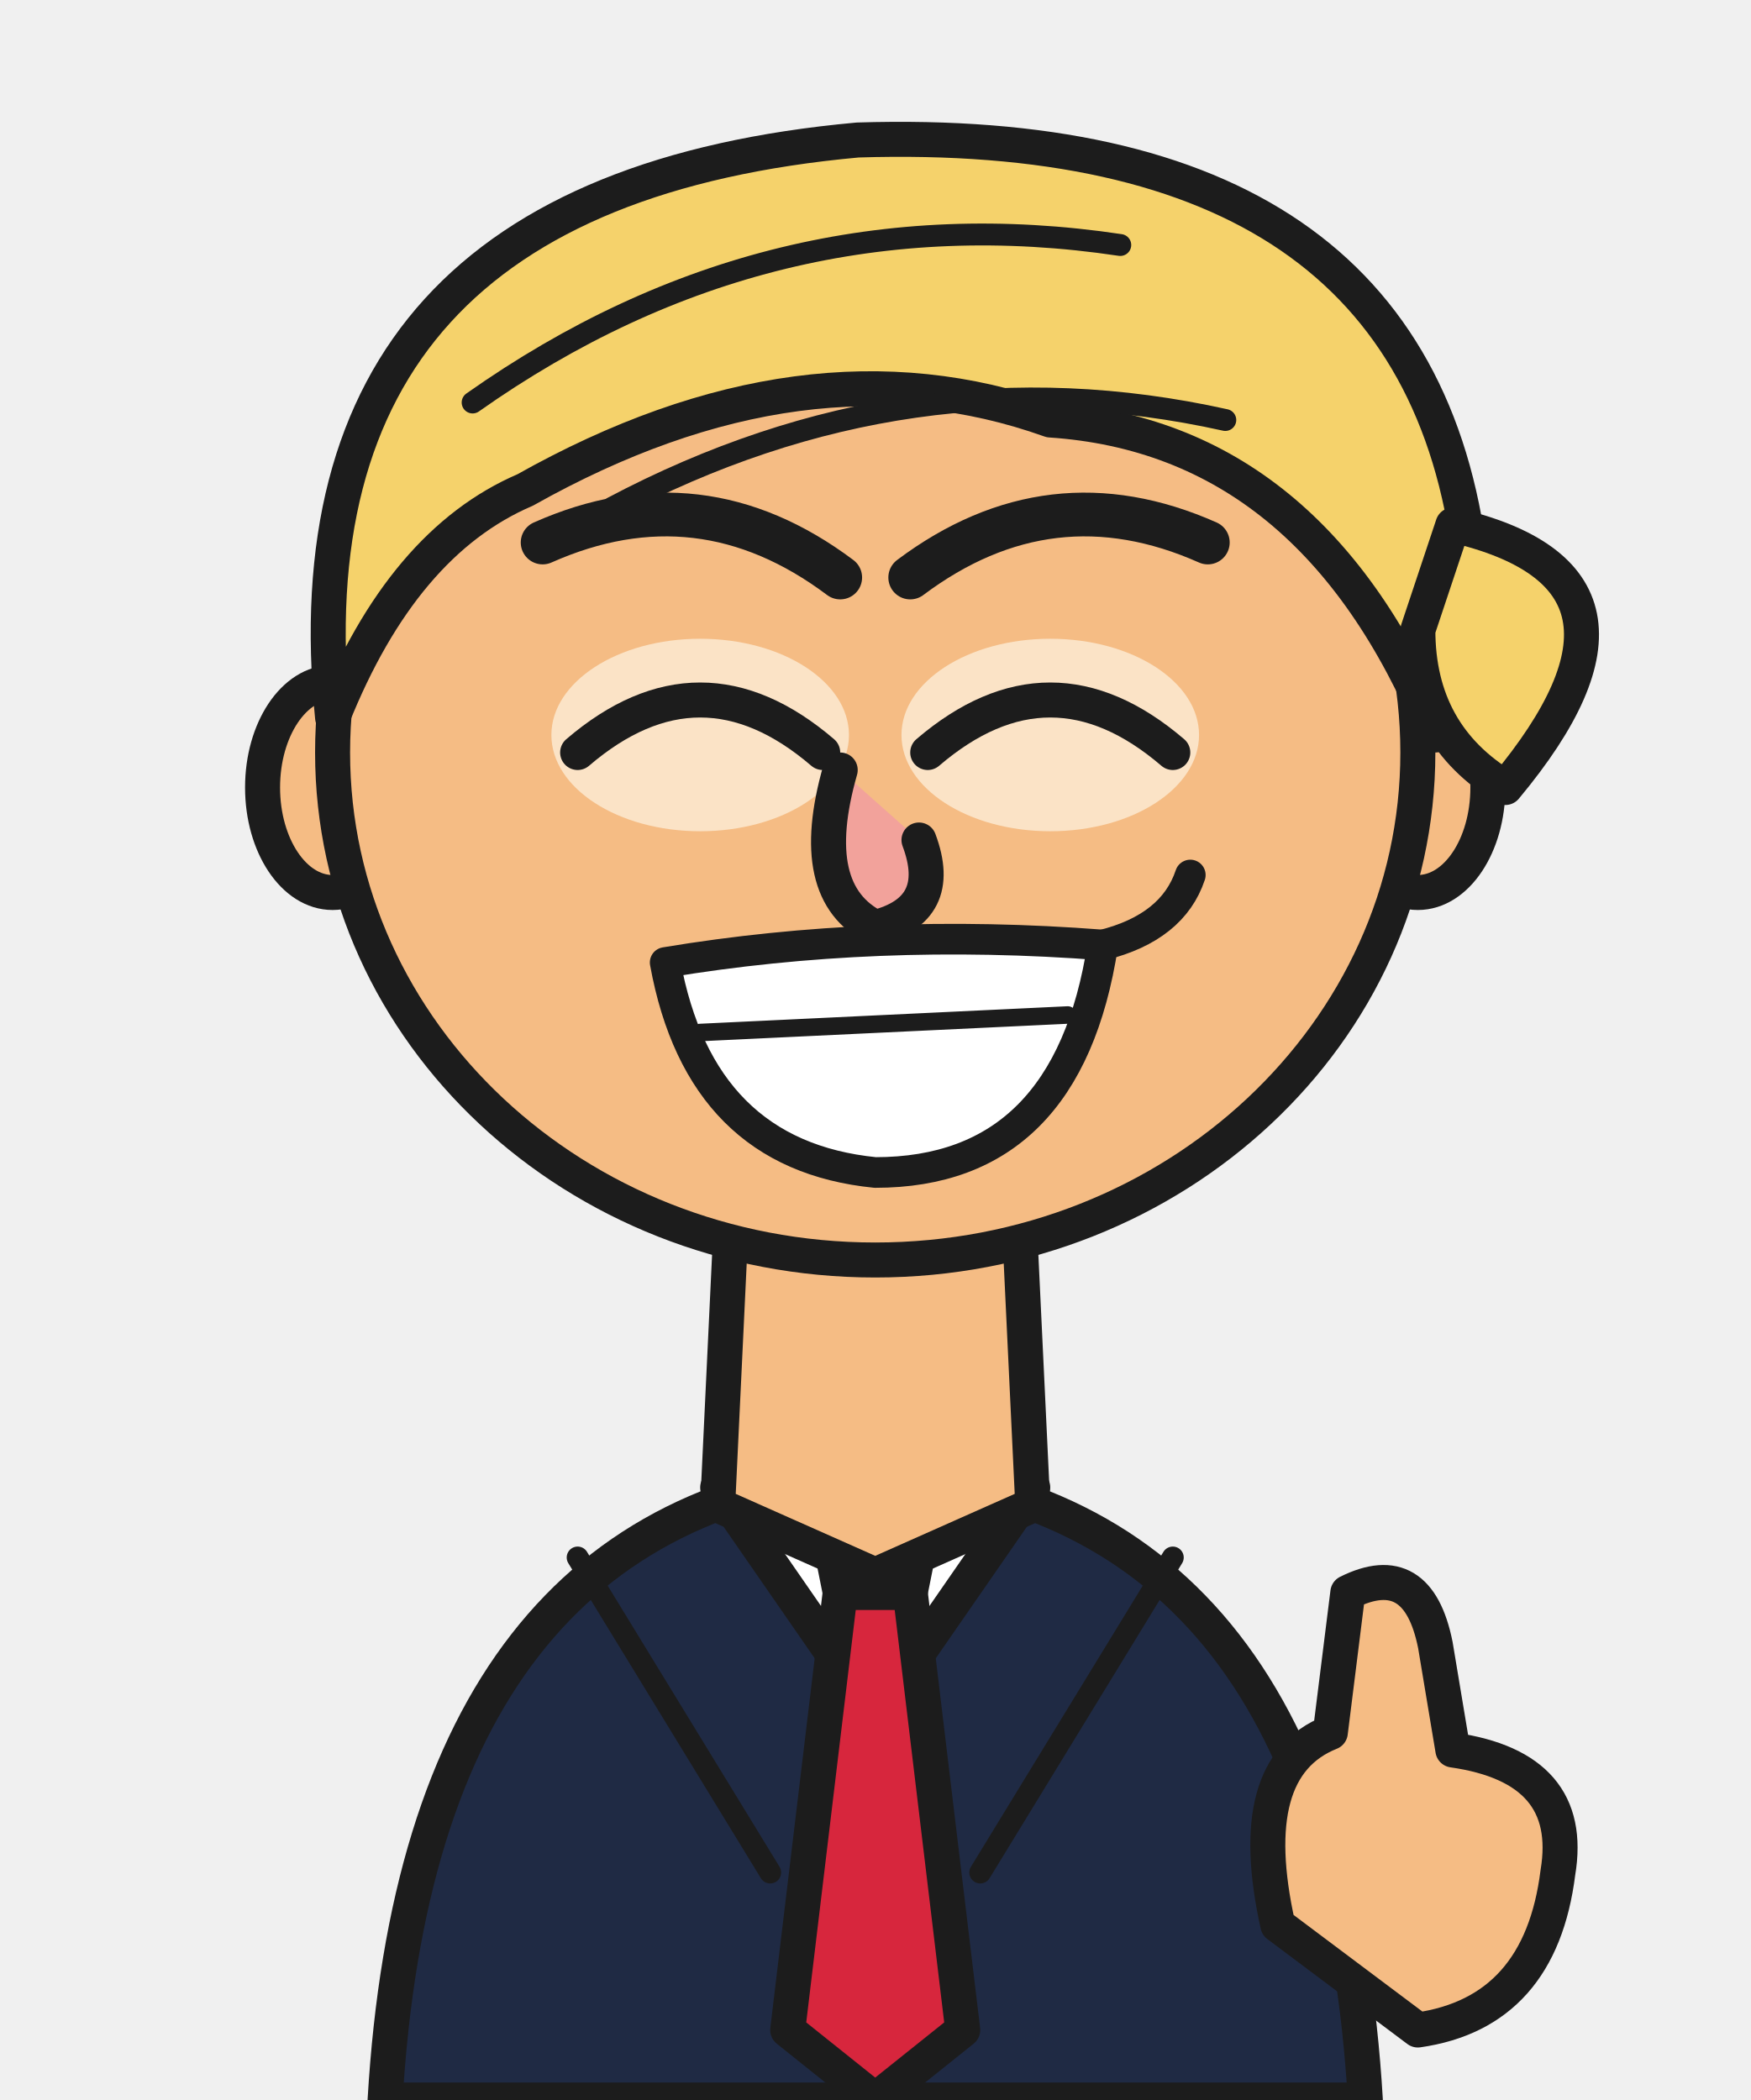
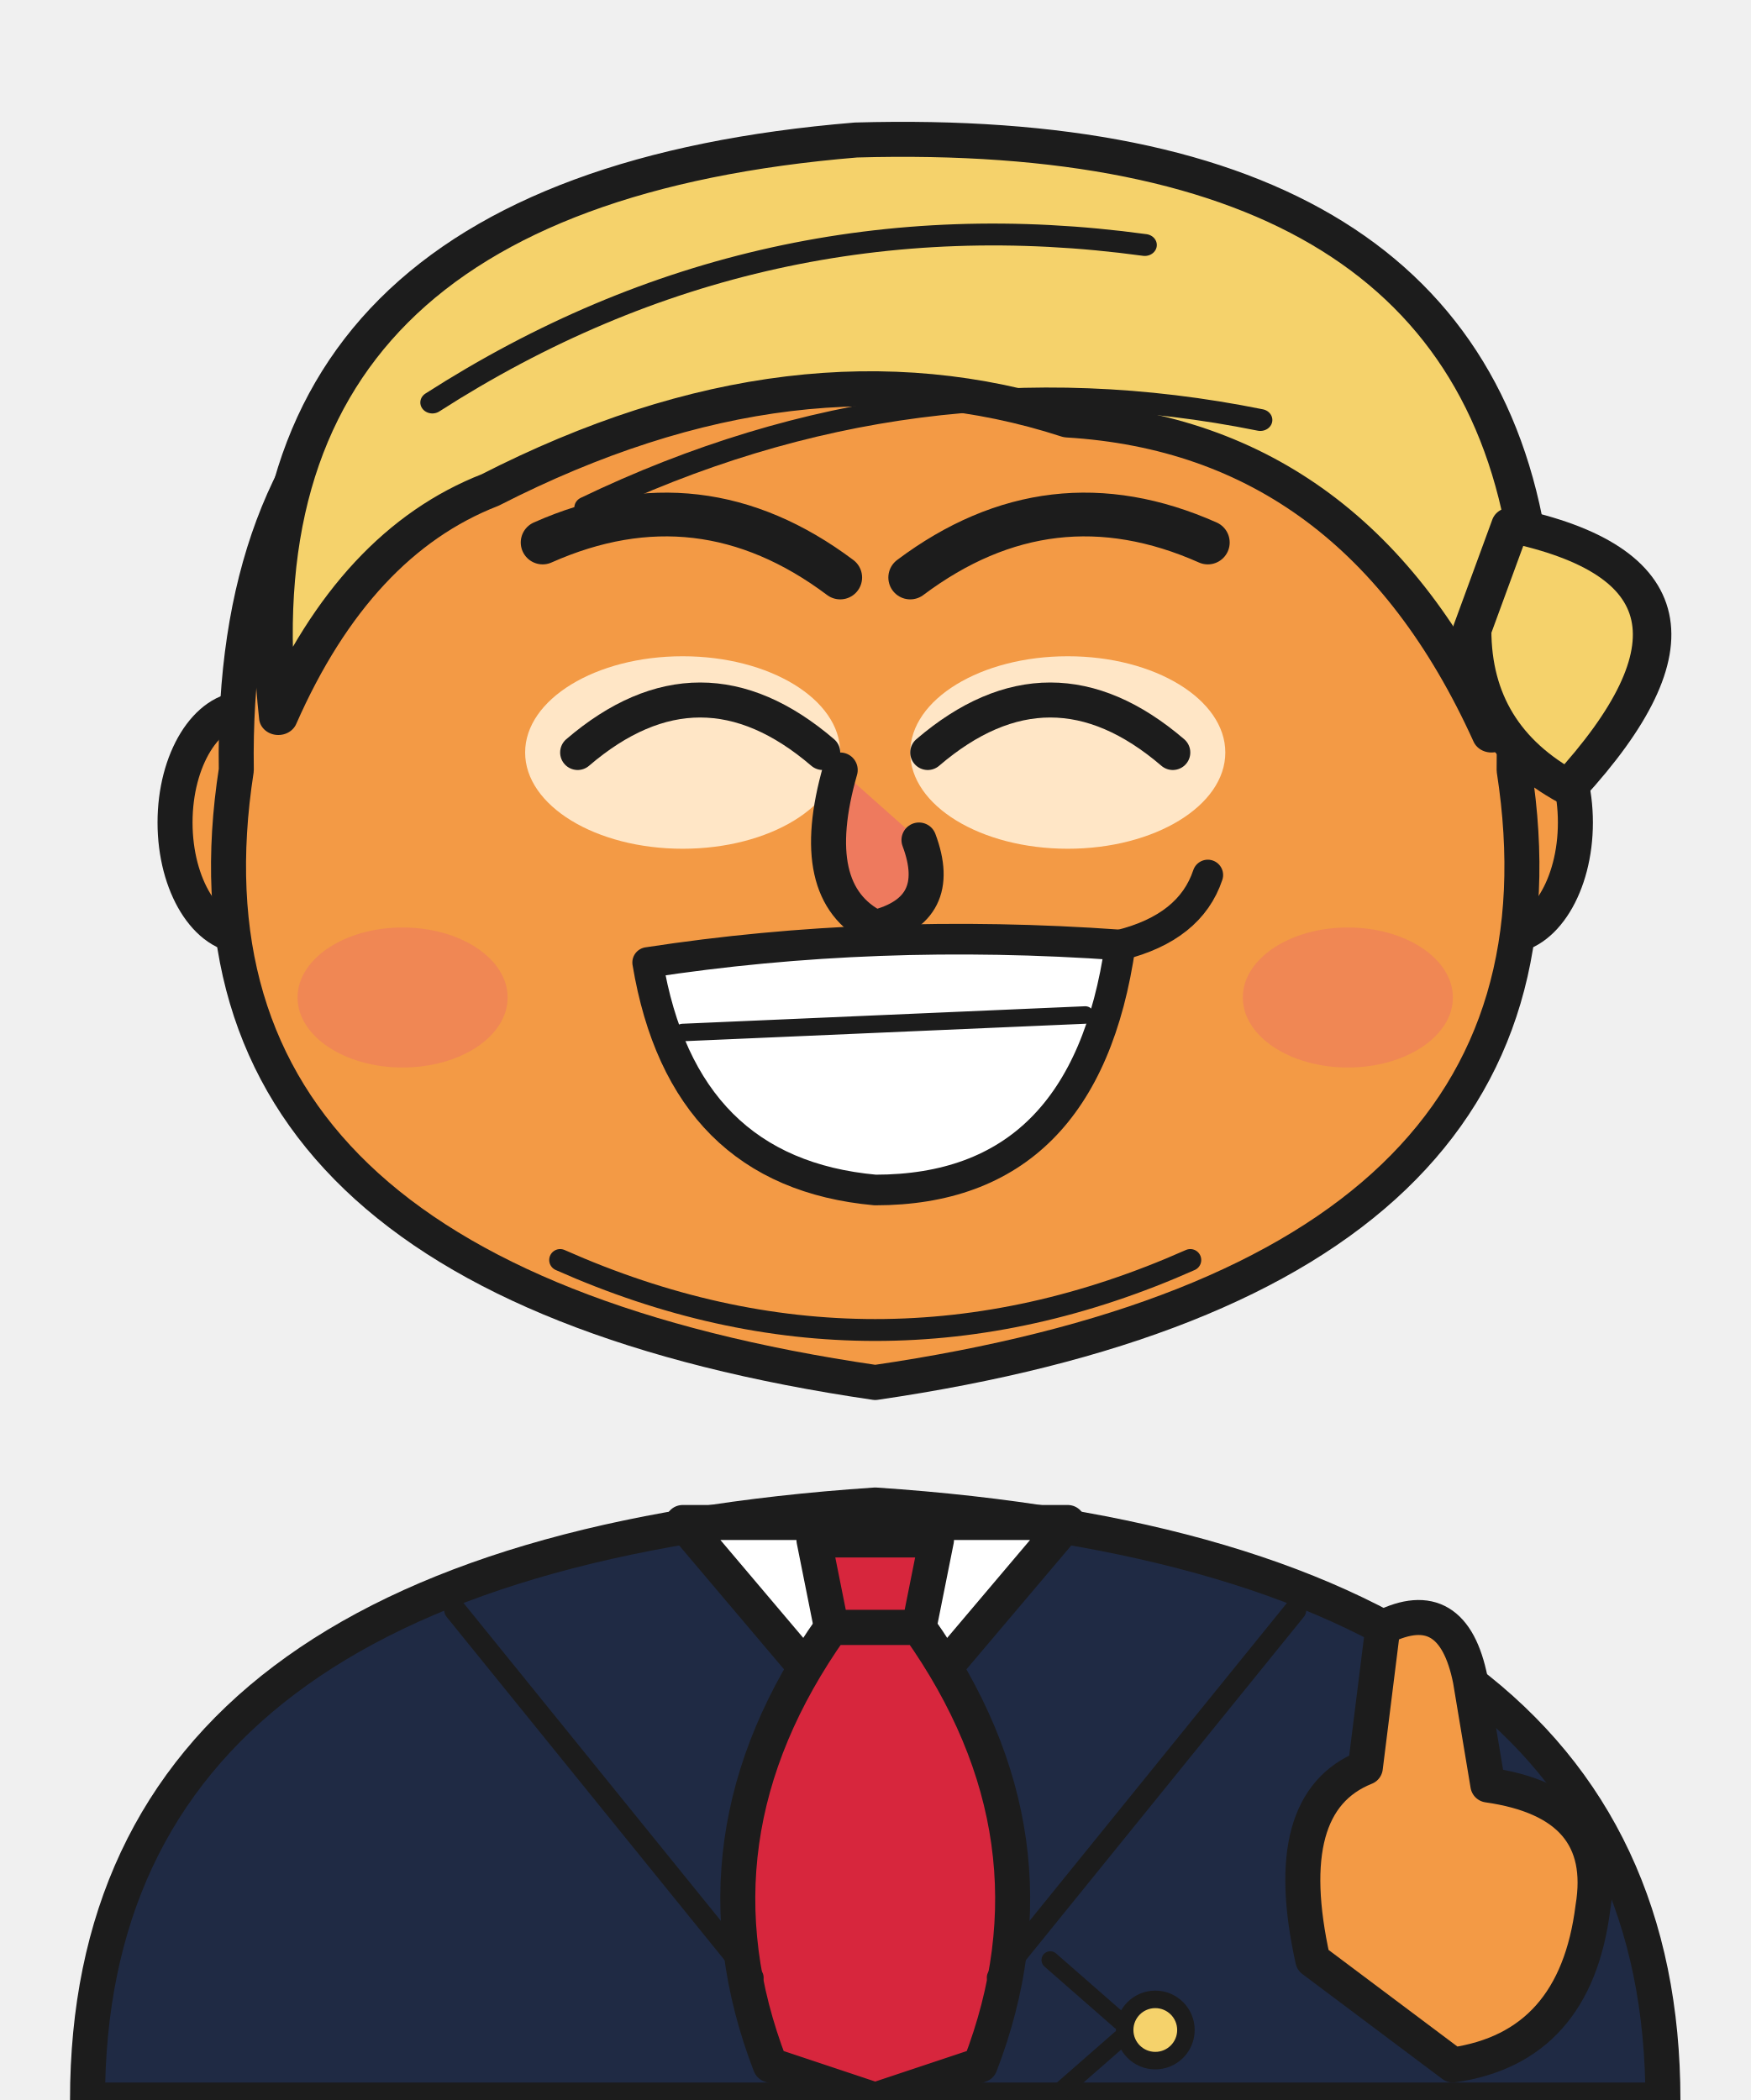
<svg xmlns="http://www.w3.org/2000/svg" viewBox="0 0 200 240" role="img" aria-label="Mascot smug">
  <g stroke="#1c1c1c" stroke-width="4" stroke-linejoin="round" stroke-linecap="round">
-     <path d="M44 240 Q48 172 100 168 Q152 172 156 240 Z" fill="#1F2A44" />
-     <path d="M82 170 L100 196 L118 170 Z" fill="#FFFFFF" />
-     <path d="M94 172 L106 172 L104 182 L96 182 Z" fill="#D7263D" />
-     <path d="M96 182 L104 182 L110 232 L100 240 L90 232 Z" fill="#D7263D" />
-     <path d="M66 178 L88 214 M134 178 L112 214" fill="none" stroke-width="2.5" />
-     <path d="M146 220 Q142 202 152 198 L154 182 Q162 178 164 188 L166 200 Q180 202 178 214 Q176 230 162 232 Z" fill="#F5BC84" />
-     <path d="M84 130 L116 130 L118 172 L100 180 L82 172 Z" fill="#F5BC84" />
-     <ellipse cx="38" cy="90" rx="8" ry="12" fill="#F5BC84" />
-     <ellipse cx="162" cy="90" rx="8" ry="12" fill="#F5BC84" />
-     <ellipse cx="100" cy="86" rx="62" ry="58" fill="#F5BC84" />
-     <ellipse cx="80" cy="84" rx="17" ry="11" fill="#FBE3C6" stroke="none" />
-     <ellipse cx="120" cy="84" rx="17" ry="11" fill="#FBE3C6" stroke="none" />
-     <path d="M38 82 Q32 22 98 16 Q162 14 168 64 Q170 76 164 84 Q150 50 120 48 Q92 38 60 56 Q46 62 38 82 Z" fill="#F5D26B" />
-     <path d="M166 60 Q192 66 172 90 Q162 84 162 72 Z" fill="#F5D26B" />
-     <path d="M54 46 Q88 22 128 28 M70 58 Q104 40 140 48" fill="none" stroke-width="2.5" />
+     <path d="M10 240 Q10 178 100 172 Q190 178 190 240 Z" fill="#1F2A44" />
+     <path d="M78 174 L100 200 L122 174 Z" fill="#FFFFFF" />
+     <path d="M93 176 L107 176 L105 186 L95 186 Z" fill="#D7263D" />
+     <path d="M95 186 L105 186 Q122 210 112 236 L100 240 L88 236 Q78 210 95 186 Z" fill="#D7263D" />
+     <path d="M52 184 L86 226 M148 184 L114 226" fill="none" stroke-width="2.5" />
+     <circle cx="132" cy="232" r="3.5" fill="#F5D26B" stroke-width="2" />
+     <path d="M120 224 L128 231 M120 240 L128 233" fill="none" stroke-width="2" />
+     <path d="M150 224 Q146 206 156 202 L158 186 Q166 182 168 192 L170 204 Q184 206 182 218 Q180 234 166 236 Z" fill="#F39A45" />
+     <ellipse cx="28" cy="94" rx="8" ry="13" fill="#F39A45" />
+     <ellipse cx="172" cy="94" rx="8" ry="13" fill="#F39A45" />
+     <path d="M27 88 Q26 24 100 26 Q174 24 173 88 Q182 146 100 158 Q18 146 27 88 Z" fill="#F39A45" />
+     <path d="M64 144 Q100 160 136 144" fill="none" stroke-width="2.5" />
+     <ellipse cx="78" cy="86" rx="18" ry="11" fill="#FFE6C6" stroke="none" />
+     <ellipse cx="122" cy="86" rx="18" ry="11" fill="#FFE6C6" stroke="none" />
+     <ellipse cx="46" cy="114" rx="12" ry="8" fill="#EE7A5E" stroke="none" opacity="0.6" />
+     <ellipse cx="154" cy="114" rx="12" ry="8" fill="#EE7A5E" stroke="none" opacity="0.6" />
+     <g transform="translate(-10 0) scale(1.1 1)">
+       <path d="M38 82 Q32 22 98 16 Q162 14 168 64 Q170 76 164 84 Q150 50 120 48 Q92 38 60 56 Q46 62 38 82 Z" fill="#F5D26B" />
+       <path d="M166 60 Q192 66 172 90 Q162 84 162 72 Z" fill="#F5D26B" />
+       <path d="M54 46 Q88 22 128 28 M70 58 Q104 40 140 48" fill="none" stroke-width="2.5" />
+     </g>
    <path d="M62 62 Q80 54 96 66" fill="none" stroke-width="5" />
    <path d="M104 66 Q120 54 138 62" fill="none" stroke-width="5" />
    <path d="M66 86 Q80 74 94 86" fill="none" stroke-width="4" />
    <path d="M106 86 Q120 74 134 86" fill="none" stroke-width="4" />
-     <path d="M96 88 Q92 102 100 106 Q108 104 105 96" fill="#F2A29B" />
-     <path d="M76 110 Q100 106 126 108 Q122 134 100 134 Q80 132 76 110 Z" fill="#FFFFFF" stroke-width="3.5" />
-     <path d="M80 118 L122 116" fill="none" stroke-width="2" />
-     <path d="M126 108 Q134 106 136 100" fill="none" stroke-width="3.5" />
+     <path d="M96 88 Q92 102 100 106 Q108 104 105 96" fill="#EE7A5E" />
+     <path d="M74 110 Q100 106 128 108 Q124 136 100 136 Q78 134 74 110 Z" fill="#FFFFFF" stroke-width="3.5" />
+     <path d="M78 118 L124 116" fill="none" stroke-width="2" />
+     <path d="M128 108 Q136 106 138 100" fill="none" stroke-width="3.5" />
  </g>
</svg>
